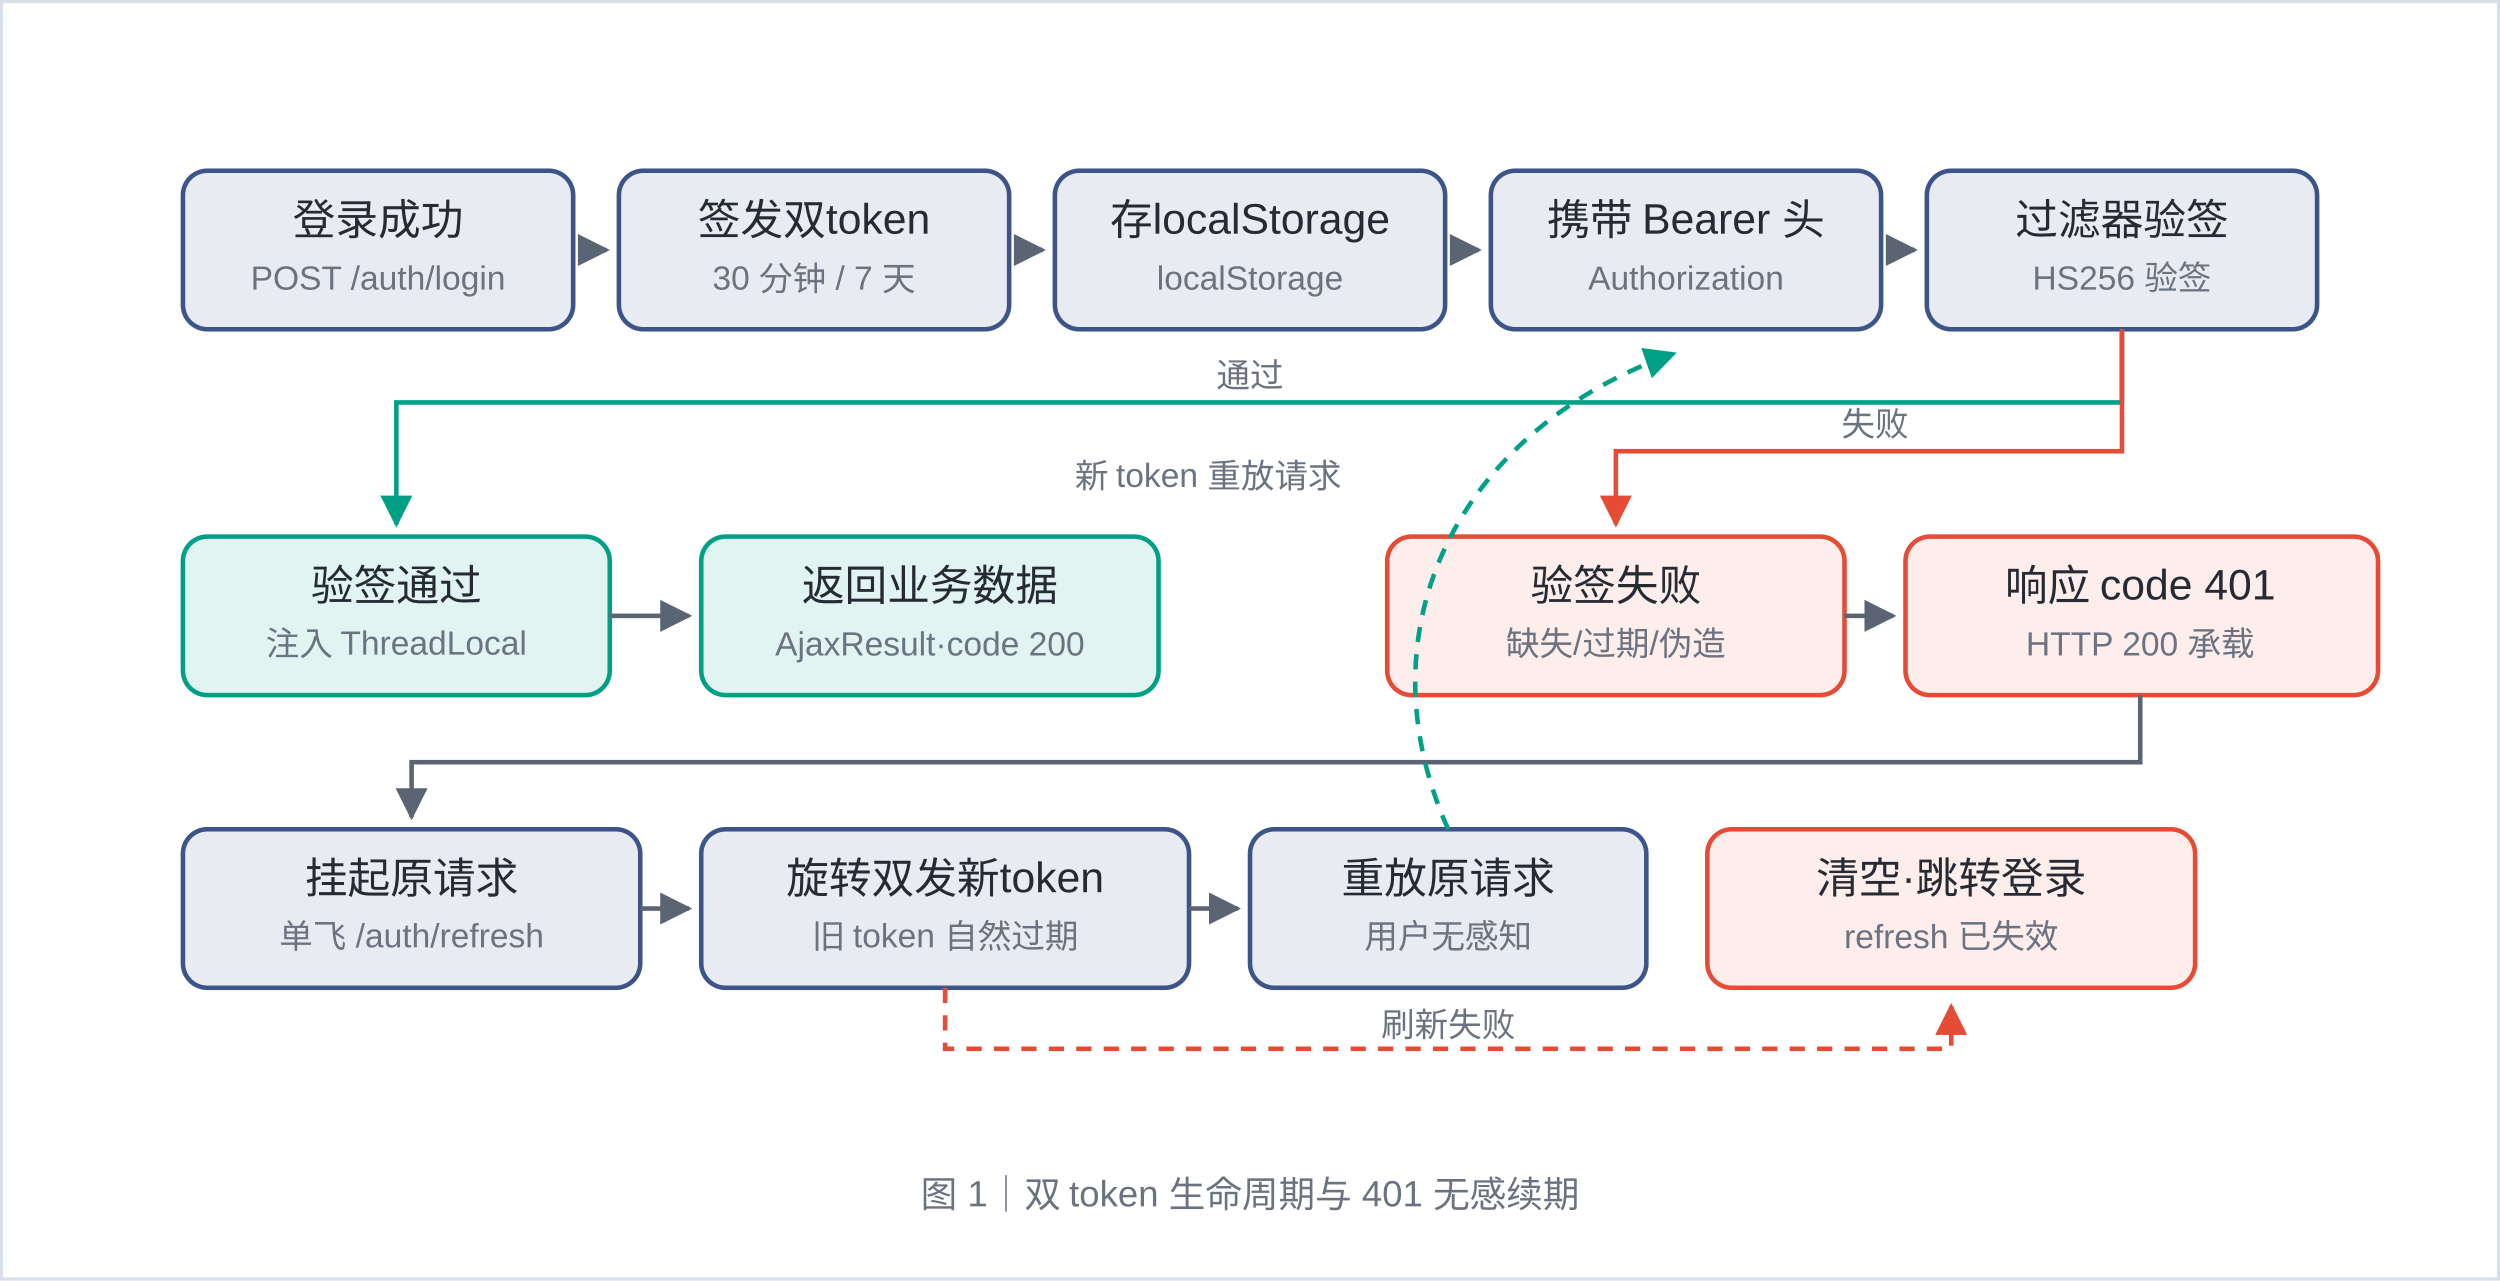
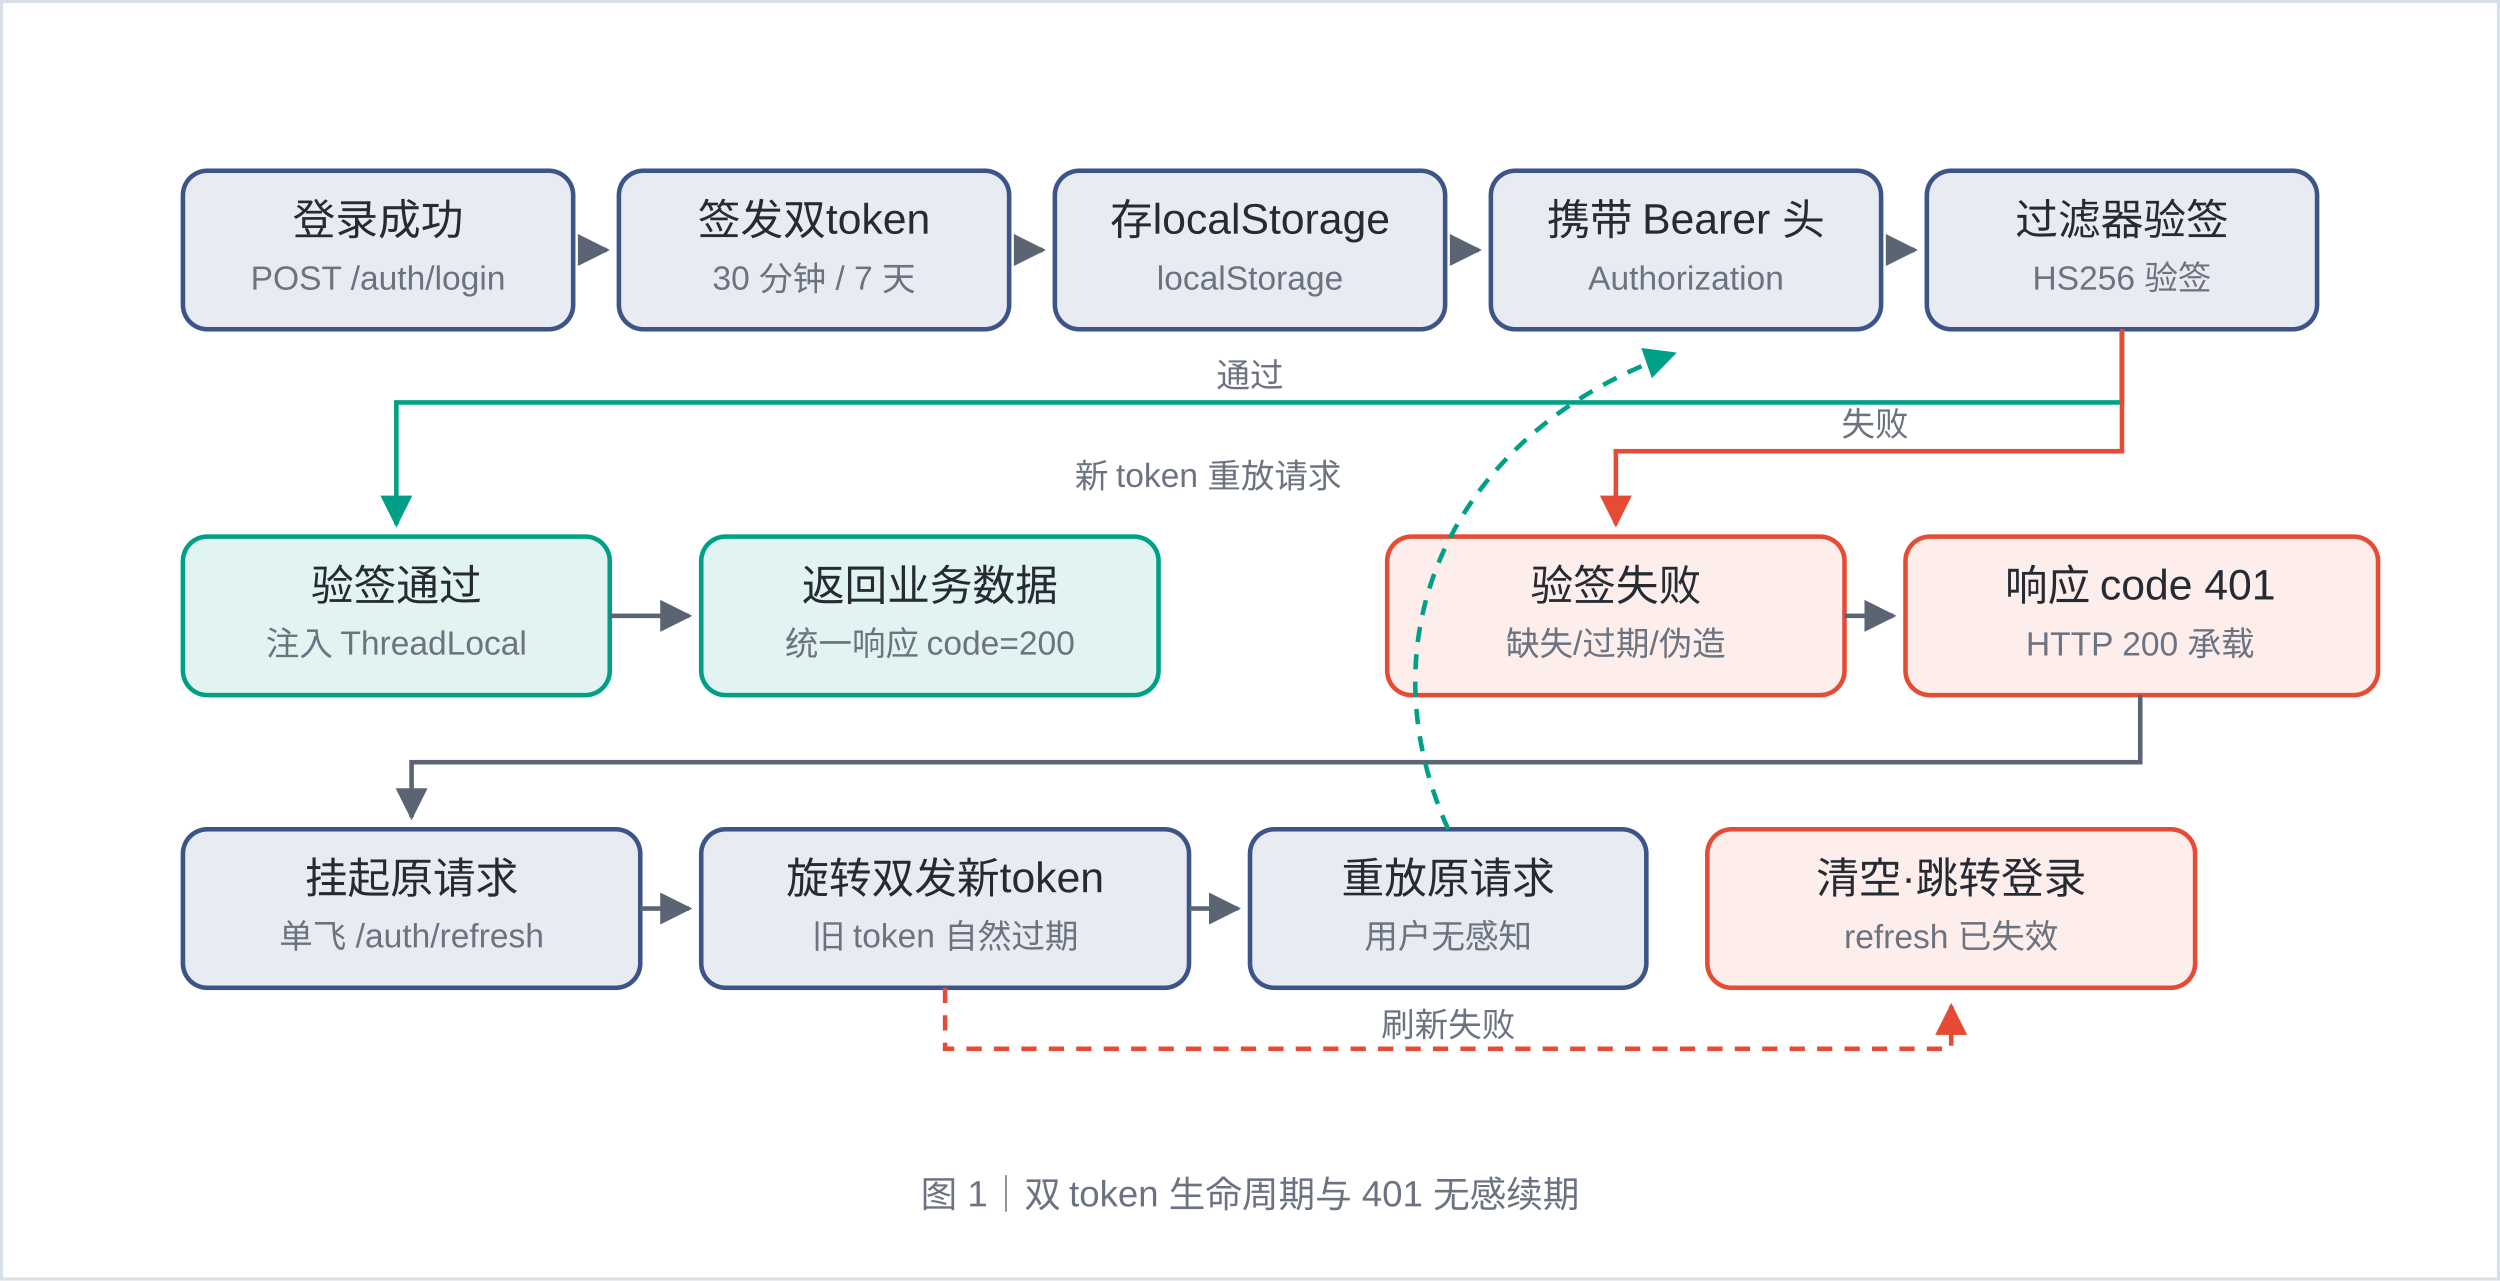
<svg xmlns="http://www.w3.org/2000/svg" viewBox="0 0 820 420" width="820" height="420" font-family="'Noto Sans SC','PingFang SC','Microsoft YaHei','Helvetica Neue',Arial,sans-serif">
  <rect width="820" height="420" fill="#FFFFFF" />
  <rect x="0.5" y="0.5" width="819" height="419" fill="none" stroke="#D9DFE8" />
  <defs>
    <marker id="arrowGray" viewBox="0 0 10 10" refX="9" refY="5" markerWidth="7" markerHeight="7" orient="auto-start-reverse">
      <path d="M0 0 L10 5 L0 10 z" fill="#5A6472" />
    </marker>
    <marker id="arrowTeal" viewBox="0 0 10 10" refX="9" refY="5" markerWidth="7" markerHeight="7" orient="auto-start-reverse">
      <path d="M0 0 L10 5 L0 10 z" fill="#00A087" />
    </marker>
    <marker id="arrowRed" viewBox="0 0 10 10" refX="9" refY="5" markerWidth="7" markerHeight="7" orient="auto-start-reverse">
      <path d="M0 0 L10 5 L0 10 z" fill="#E64B35" />
    </marker>
  </defs>
  <g stroke-width="1.5">
    <rect x="60" y="56" width="128" height="52" rx="8" fill="#3C5488" fill-opacity="0.12" stroke="#3C5488" />
    <rect x="203" y="56" width="128" height="52" rx="8" fill="#3C5488" fill-opacity="0.12" stroke="#3C5488" />
    <rect x="346" y="56" width="128" height="52" rx="8" fill="#3C5488" fill-opacity="0.12" stroke="#3C5488" />
    <rect x="489" y="56" width="128" height="52" rx="8" fill="#3C5488" fill-opacity="0.12" stroke="#3C5488" />
    <rect x="632" y="56" width="128" height="52" rx="8" fill="#3C5488" fill-opacity="0.12" stroke="#3C5488" />
  </g>
  <g text-anchor="middle" font-size="14" font-weight="500" fill="#252A33">
    <text x="124" y="77">登录成功</text>
    <text x="267" y="77">签发双token</text>
    <text x="410" y="77">存localStorage</text>
    <text x="553" y="77">携带 Bearer 头</text>
    <text x="696" y="77">过滤器验签</text>
  </g>
  <g text-anchor="middle" font-size="11" fill="#6B7280">
    <text x="124" y="95">POST /auth/login</text>
    <text x="267" y="95">30 分钟 / 7 天</text>
    <text x="410" y="95">localStorage</text>
    <text x="553" y="95">Authorization</text>
    <text x="696" y="95">HS256 验签</text>
  </g>
  <g stroke="#5A6472" stroke-width="1.5">
    <line x1="190" y1="82" x2="199" y2="82" marker-end="url(#arrowGray)" />
    <line x1="333" y1="82" x2="342" y2="82" marker-end="url(#arrowGray)" />
    <line x1="476" y1="82" x2="485" y2="82" marker-end="url(#arrowGray)" />
    <line x1="619" y1="82" x2="628" y2="82" marker-end="url(#arrowGray)" />
  </g>
  <path d="M696,108 L696,132 L130,132 L130,172" fill="none" stroke="#00A087" stroke-width="1.5" marker-end="url(#arrowTeal)" />
  <text x="410" y="127" text-anchor="middle" font-size="11" fill="#6B7280">通过</text>
  <path d="M696,108 L696,148 L530,148 L530,172" fill="none" stroke="#E64B35" stroke-width="1.5" marker-end="url(#arrowRed)" />
  <text x="615" y="143" text-anchor="middle" font-size="11" fill="#6B7280">失败</text>
  <g stroke-width="1.5">
    <rect x="60" y="176" width="140" height="52" rx="8" fill="#00A087" fill-opacity="0.12" stroke="#00A087" />
    <rect x="230" y="176" width="150" height="52" rx="8" fill="#00A087" fill-opacity="0.12" stroke="#00A087" />
  </g>
  <g text-anchor="middle" font-size="14" font-weight="500" fill="#252A33">
    <text x="130" y="197">验签通过</text>
    <text x="305" y="197">返回业务数据</text>
  </g>
  <g text-anchor="middle" font-size="11" fill="#6B7280">
    <text x="130" y="215">注入 ThreadLocal</text>
-     <text x="305" y="215">AjaxResult·code 200</text>
+     <text x="305" y="215">统一响应 code=200</text>
  </g>
  <line x1="200" y1="202" x2="226" y2="202" stroke="#5A6472" stroke-width="1.5" marker-end="url(#arrowGray)" />
  <g stroke-width="1.5">
    <rect x="455" y="176" width="150" height="52" rx="8" fill="#E64B35" fill-opacity="0.10" stroke="#E64B35" />
    <rect x="625" y="176" width="155" height="52" rx="8" fill="#E64B35" fill-opacity="0.10" stroke="#E64B35" />
  </g>
  <g text-anchor="middle" font-size="14" font-weight="500" fill="#252A33">
    <text x="530" y="197">验签失败</text>
    <text x="702" y="197">响应 code 401</text>
  </g>
  <g text-anchor="middle" font-size="11" fill="#6B7280">
    <text x="530" y="215">缺失/过期/伪造</text>
    <text x="702" y="215">HTTP 200 承载</text>
  </g>
  <line x1="605" y1="202" x2="621" y2="202" stroke="#5A6472" stroke-width="1.5" marker-end="url(#arrowGray)" />
  <path d="M702,228 L702,250 L135,250 L135,268" fill="none" stroke="#5A6472" stroke-width="1.5" marker-end="url(#arrowGray)" />
  <g stroke-width="1.5">
    <rect x="60" y="272" width="150" height="52" rx="8" fill="#3C5488" fill-opacity="0.12" stroke="#3C5488" />
    <rect x="230" y="272" width="160" height="52" rx="8" fill="#3C5488" fill-opacity="0.12" stroke="#3C5488" />
    <rect x="410" y="272" width="130" height="52" rx="8" fill="#3C5488" fill-opacity="0.12" stroke="#3C5488" />
    <rect x="560" y="272" width="160" height="52" rx="8" fill="#E64B35" fill-opacity="0.10" stroke="#E64B35" />
  </g>
  <g text-anchor="middle" font-size="14" font-weight="500" fill="#252A33">
    <text x="135" y="293">挂起原请求</text>
    <text x="310" y="293">旋转双发新token</text>
    <text x="475" y="293">重放原请求</text>
    <text x="640" y="293">清空·跳转登录</text>
  </g>
  <g text-anchor="middle" font-size="11" fill="#6B7280">
    <text x="135" y="311">单飞 /auth/refresh</text>
    <text x="310" y="311">旧 token 自然过期</text>
    <text x="475" y="311">用户无感知</text>
    <text x="640" y="311">refresh 已失效</text>
  </g>
  <g stroke="#5A6472" stroke-width="1.5">
    <line x1="210" y1="298" x2="226" y2="298" marker-end="url(#arrowGray)" />
    <line x1="390" y1="298" x2="406" y2="298" marker-end="url(#arrowGray)" />
  </g>
  <path d="M475,272 C 445,205 480,140 549,116" fill="none" stroke="#00A087" stroke-width="1.5" stroke-dasharray="5 4" marker-end="url(#arrowTeal)" />
  <text x="440" y="160" text-anchor="end" font-size="11" fill="#6B7280">新 token 重放请求</text>
  <path d="M310,324 L310,344 L640,344 L640,330" fill="none" stroke="#E64B35" stroke-width="1.5" stroke-dasharray="5 4" marker-end="url(#arrowRed)" />
  <text x="475" y="340" text-anchor="middle" font-size="11" fill="#6B7280">刷新失败</text>
  <text x="410" y="396" text-anchor="middle" font-size="12" fill="#6B7280">图 1｜双 token 生命周期与 401 无感续期</text>
</svg>
